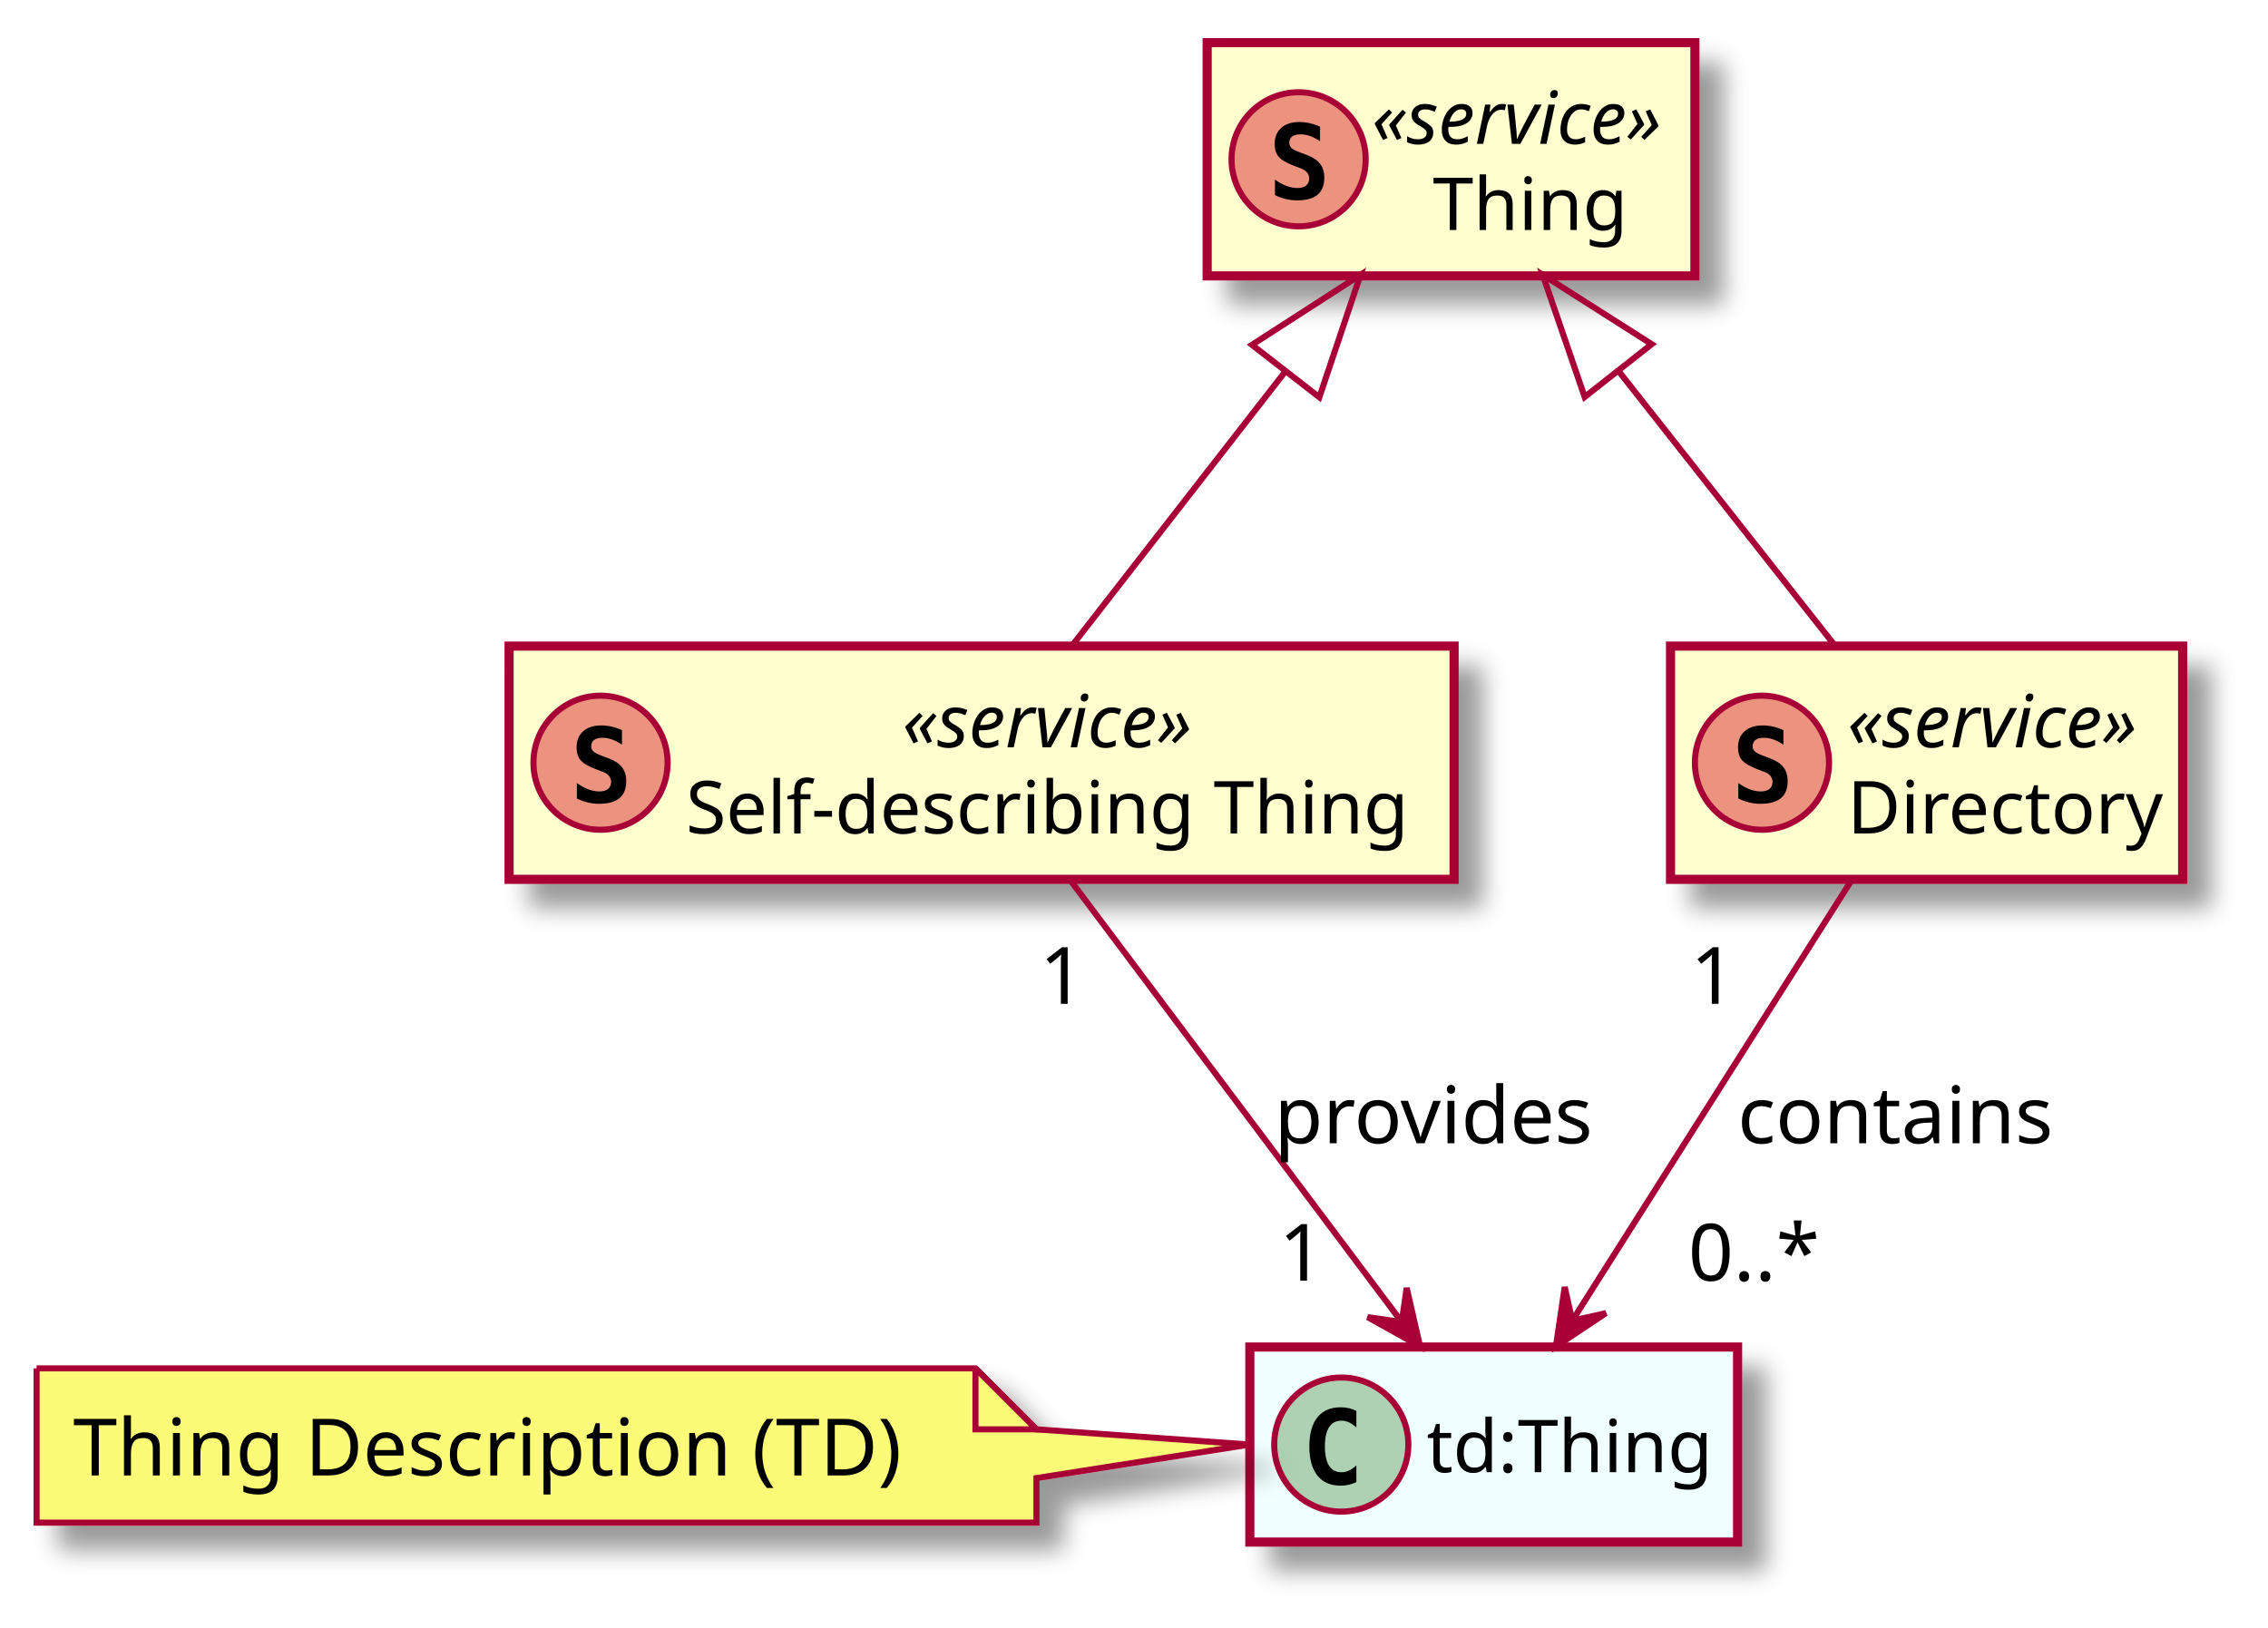
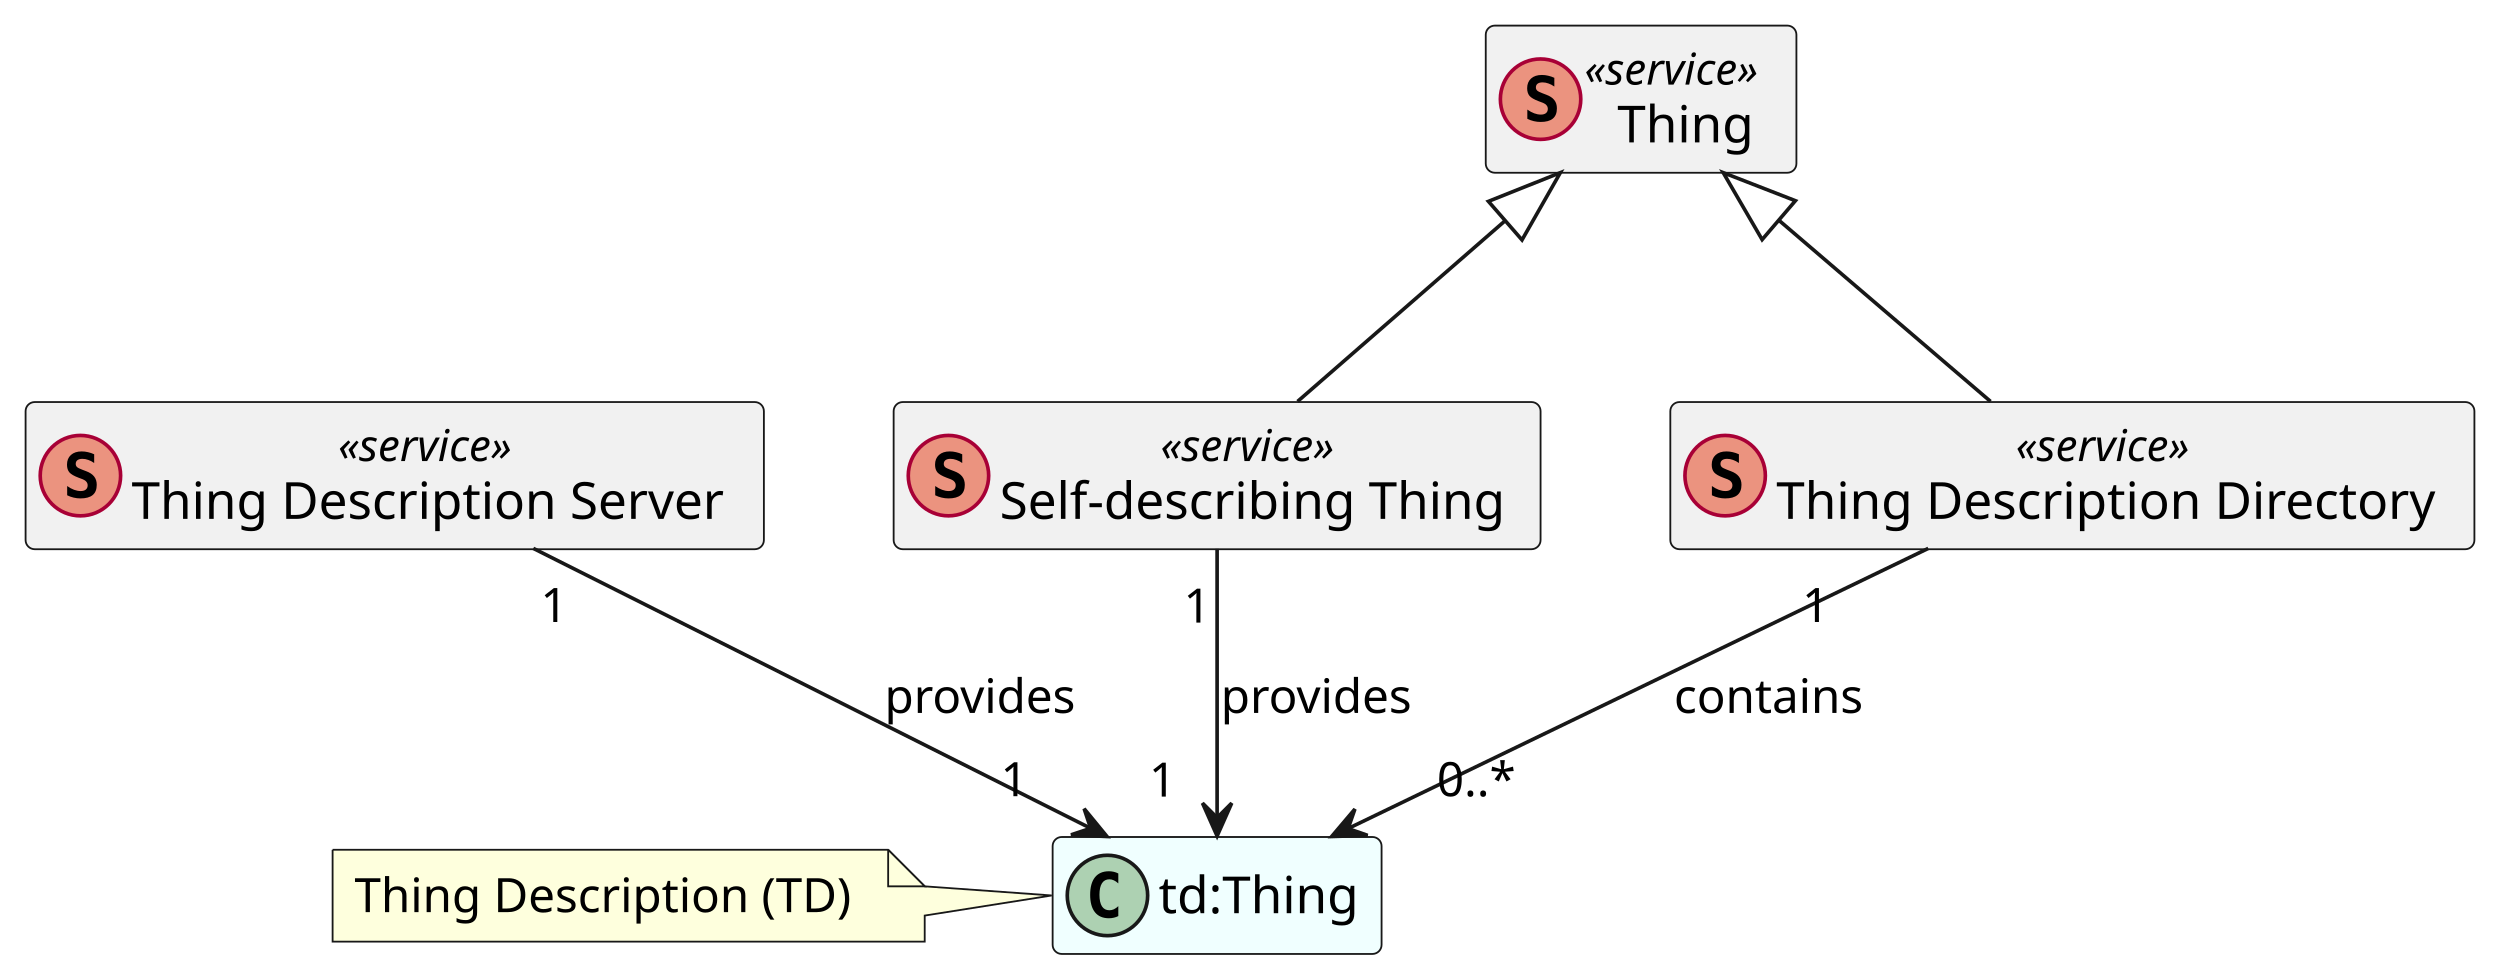
- <svg xmlns="http://www.w3.org/2000/svg" contentScriptType="application/ecmascript" contentStyleType="text/css" height="267px" preserveAspectRatio="none" style="width:372px;height:267px;" version="1.1" viewBox="0 0 372 267" width="372px" zoomAndPan="magnify">
-   <defs>
-     <filter height="300%" id="fmxq68j4rnt4g" width="300%" x="-1" y="-1">
-       <feGaussianBlur result="blurOut" stdDeviation="2.0" />
-       <feColorMatrix in="blurOut" result="blurOut2" type="matrix" values="0 0 0 0 0 0 0 0 0 0 0 0 0 0 0 0 0 0 .4 0" />
-       <feOffset dx="4.0" dy="4.0" in="blurOut2" result="blurOut3" />
-       <feBlend in="SourceGraphic" in2="blurOut3" mode="normal" />
-     </filter>
-   </defs>
+ <svg xmlns="http://www.w3.org/2000/svg" contentStyleType="text/css" height="268px" preserveAspectRatio="none" style="width:684px;height:268px;background:#FFFFFF;" version="1.1" viewBox="0 0 684 268" width="684px" zoomAndPan="magnify">
+   <defs />
  <g>
-     <rect codeLine="7" fill="#FEFECE" filter="url(#fmxq68j4rnt4g)" height="38.266" id="SelfDesc" style="stroke:#A80036;stroke-width:1.5;" width="155" x="83.5" y="106" />
-     <ellipse cx="98.5" cy="125.133" fill="#EB937F" rx="11" ry="11" style="stroke:#A80036;stroke-width:1.0;" />
-     <path d="M97.733,126.196 Q95.882,125.49 95.227,124.714 Q94.571,123.938 94.571,122.626 Q94.571,120.941 95.65,119.978 Q96.729,119.016 98.613,119.016 Q99.468,119.016 100.323,119.211 Q101.178,119.406 102.017,119.788 L102.017,122.178 Q101.228,121.622 100.415,121.332 Q99.601,121.041 98.804,121.041 Q97.916,121.041 97.443,121.398 Q96.97,121.755 96.97,122.419 Q96.97,122.934 97.314,123.27 Q97.659,123.606 98.754,124.013 L99.809,124.411 Q101.303,124.959 102.008,125.864 Q102.714,126.769 102.714,128.147 Q102.714,130.023 101.606,130.948 Q100.498,131.874 98.256,131.874 Q97.335,131.874 96.409,131.654 Q95.484,131.434 94.621,131.002 L94.621,128.47 Q95.6,129.167 96.517,129.508 Q97.435,129.848 98.331,129.848 Q99.236,129.848 99.734,129.437 Q100.232,129.026 100.232,128.288 Q100.232,127.731 99.9,127.312 Q99.568,126.893 98.937,126.652 Z " fill="#000000" />
-     <text fill="#000000" font-family="sans-serif" font-size="12" font-style="italic" lengthAdjust="spacing" textLength="52" x="148" y="122.602">«service»</text>
-     <text fill="#000000" font-family="sans-serif" font-size="12" lengthAdjust="spacing" textLength="123" x="112.5" y="136.734">Self-describing Thing</text>
-     <rect codeLine="8" fill="#FEFECE" filter="url(#fmxq68j4rnt4g)" height="38.266" id="Directory" style="stroke:#A80036;stroke-width:1.5;" width="84" x="274" y="106" />
-     <ellipse cx="289" cy="125.133" fill="#EB937F" rx="11" ry="11" style="stroke:#A80036;stroke-width:1.0;" />
-     <path d="M288.233,126.196 Q286.382,125.49 285.727,124.714 Q285.071,123.938 285.071,122.626 Q285.071,120.941 286.15,119.978 Q287.229,119.016 289.113,119.016 Q289.968,119.016 290.823,119.211 Q291.678,119.406 292.517,119.788 L292.517,122.178 Q291.728,121.622 290.915,121.332 Q290.101,121.041 289.304,121.041 Q288.416,121.041 287.943,121.398 Q287.47,121.755 287.47,122.419 Q287.47,122.934 287.814,123.27 Q288.159,123.606 289.254,124.013 L290.309,124.411 Q291.803,124.959 292.508,125.864 Q293.214,126.769 293.214,128.147 Q293.214,130.023 292.106,130.948 Q290.998,131.874 288.756,131.874 Q287.835,131.874 286.909,131.654 Q285.984,131.434 285.121,131.002 L285.121,128.47 Q286.1,129.167 287.017,129.508 Q287.935,129.848 288.831,129.848 Q289.736,129.848 290.234,129.437 Q290.732,129.026 290.732,128.288 Q290.732,127.731 290.4,127.312 Q290.068,126.893 289.437,126.652 Z " fill="#000000" />
-     <text fill="#000000" font-family="sans-serif" font-size="12" font-style="italic" lengthAdjust="spacing" textLength="52" x="303" y="122.602">«service»</text>
-     <text fill="#000000" font-family="sans-serif" font-size="12" lengthAdjust="spacing" textLength="52" x="303" y="136.734">Directory</text>
-     <rect codeLine="5" fill="#FEFECE" filter="url(#fmxq68j4rnt4g)" height="38.266" id="Thing" style="stroke:#A80036;stroke-width:1.5;" width="80" x="198" y="7" />
-     <ellipse cx="213" cy="26.133" fill="#EB937F" rx="11" ry="11" style="stroke:#A80036;stroke-width:1.0;" />
-     <path d="M212.233,27.196 Q210.382,26.49 209.727,25.714 Q209.071,24.938 209.071,23.627 Q209.071,21.941 210.15,20.979 Q211.229,20.016 213.113,20.016 Q213.968,20.016 214.823,20.211 Q215.678,20.406 216.517,20.788 L216.517,23.178 Q215.728,22.622 214.915,22.331 Q214.101,22.041 213.304,22.041 Q212.416,22.041 211.943,22.398 Q211.47,22.755 211.47,23.419 Q211.47,23.934 211.814,24.27 Q212.159,24.606 213.254,25.013 L214.309,25.411 Q215.803,25.959 216.508,26.864 Q217.214,27.769 217.214,29.146 Q217.214,31.023 216.106,31.948 Q214.998,32.873 212.756,32.873 Q211.835,32.873 210.909,32.654 Q209.984,32.434 209.121,32.002 L209.121,29.47 Q210.1,30.168 211.017,30.508 Q211.935,30.848 212.831,30.848 Q213.736,30.848 214.234,30.437 Q214.732,30.026 214.732,29.288 Q214.732,28.731 214.4,28.312 Q214.068,27.893 213.437,27.652 Z " fill="#000000" />
-     <text fill="#000000" font-family="sans-serif" font-size="12" font-style="italic" lengthAdjust="spacing" textLength="52" x="225" y="23.602">«service»</text>
-     <text fill="#000000" font-family="sans-serif" font-size="12" lengthAdjust="spacing" textLength="32" x="235" y="37.734">Thing</text>
-     <rect codeLine="11" fill="#F0FFFF" filter="url(#fmxq68j4rnt4g)" height="32" id="TD" style="stroke:#A80036;stroke-width:1.5;" width="80" x="205" y="221" />
-     <ellipse cx="220" cy="237" fill="#ADD1B2" rx="11" ry="11" style="stroke:#A80036;stroke-width:1.0;" />
-     <path d="M222.473,243.143 Q221.892,243.442 221.253,243.591 Q220.614,243.741 219.908,243.741 Q217.401,243.741 216.082,242.089 Q214.762,240.437 214.762,237.316 Q214.762,234.186 216.082,232.535 Q217.401,230.883 219.908,230.883 Q220.614,230.883 221.261,231.032 Q221.909,231.182 222.473,231.481 L222.473,234.203 Q221.842,233.622 221.249,233.352 Q220.655,233.083 220.024,233.083 Q218.68,233.083 217.995,234.149 Q217.31,235.216 217.31,237.316 Q217.31,239.408 217.995,240.474 Q218.68,241.541 220.024,241.541 Q220.655,241.541 221.249,241.271 Q221.842,241.001 222.473,240.42 Z " fill="#000000" />
-     <text fill="#000000" font-family="sans-serif" font-size="12" lengthAdjust="spacing" textLength="48" x="234" y="241.535">td:Thing</text>
-     <path d="M6,224.5 L6,249.81 A0,0 0 0 0 6,249.81 L170,249.81 A0,0 0 0 0 170,249.81 L170,242.5 L204.959,237 L170,234.5 L170,234.5 L160,224.5 L6,224.5 A0,0 0 0 0 6,224.5 " fill="#FBFB77" filter="url(#fmxq68j4rnt4g)" style="stroke:#A80036;stroke-width:1.0;" />
-     <path d="M160,224.5 L160,234.5 L170,234.5 L160,224.5 " fill="#FBFB77" style="stroke:#A80036;stroke-width:1.0;" />
-     <text fill="#000000" font-family="sans-serif" font-size="13" lengthAdjust="spacing" textLength="143" x="12" y="242.068">Thing Description (TD)</text>
-     <path codeLine="15" d="M210.784,60.992 C199.012,76.127 185.697,93.247 175.801,105.97 " fill="none" id="Thing-backto-SelfDesc" style="stroke:#A80036;stroke-width:1.0;" />
-     <polygon fill="none" points="205.349,56.578,223.154,45.088,216.4,65.173,205.349,56.578" style="stroke:#A80036;stroke-width:1.0;" />
-     <path codeLine="16" d="M265.57,60.992 C277.494,76.127 290.982,93.247 301.007,105.97 " fill="none" id="Thing-backto-Directory" style="stroke:#A80036;stroke-width:1.0;" />
-     <polygon fill="none" points="259.918,65.13,253.039,45.088,270.915,56.466,259.918,65.13" style="stroke:#A80036;stroke-width:1.0;" />
-     <path codeLine="17" d="M175.44,144.254 C190.593,164.457 214.313,196.084 229.759,216.679 " fill="none" id="SelfDesc-to-TD" style="stroke:#A80036;stroke-width:1.0;" />
-     <polygon fill="#A80036" points="232.924,220.898,230.724,211.298,229.924,216.898,224.324,216.098,232.924,220.898" style="stroke:#A80036;stroke-width:1.0;" />
-     <text fill="#000000" font-family="sans-serif" font-size="13" lengthAdjust="spacing" textLength="54" x="209" y="187.568">provides</text>
-     <text fill="#000000" font-family="sans-serif" font-size="13" lengthAdjust="spacing" textLength="8" x="170.507" y="164.687">1</text>
-     <text fill="#000000" font-family="sans-serif" font-size="13" lengthAdjust="spacing" textLength="8" x="209.771" y="210.114">1</text>
-     <path codeLine="18" d="M303.795,144.254 C291.041,164.372 271.105,195.82 258.046,216.42 " fill="none" id="Directory-to-TD" style="stroke:#A80036;stroke-width:1.0;" />
-     <polygon fill="#A80036" points="255.207,220.898,263.405,215.439,257.885,216.675,256.648,211.155,255.207,220.898" style="stroke:#A80036;stroke-width:1.0;" />
-     <text fill="#000000" font-family="sans-serif" font-size="13" lengthAdjust="spacing" textLength="54" x="285" y="187.568">contains</text>
-     <text fill="#000000" font-family="sans-serif" font-size="13" lengthAdjust="spacing" textLength="8" x="277.272" y="164.687">1</text>
-     <text fill="#000000" font-family="sans-serif" font-size="13" lengthAdjust="spacing" textLength="22" x="276.9" y="210.114">0..*</text>
+     <g id="elem_Server">
+       <rect codeLine="7" fill="#F1F1F1" height="40.266" id="Server" rx="2.5" ry="2.5" style="stroke:#181818;stroke-width:0.5;" width="202" x="7" y="110" />
+       <ellipse cx="22" cy="130.133" fill="#EB937F" rx="11" ry="11" style="stroke:#A80036;stroke-width:1.0;" />
+       <path d="M21.484,130.695 Q19.625,129.992 18.969,129.227 Q18.328,128.445 18.328,127.133 Q18.328,125.445 19.406,124.477 Q20.484,123.508 22.359,123.508 Q23.219,123.508 24.062,123.711 Q24.922,123.898 25.766,124.289 L25.766,126.68 Q24.984,126.117 24.156,125.836 Q23.344,125.539 22.547,125.539 Q21.672,125.539 21.188,125.898 Q20.719,126.258 20.719,126.914 Q20.719,127.43 21.062,127.773 Q21.406,128.102 22.5,128.508 L23.562,128.914 Q25.047,129.461 25.75,130.367 Q26.469,131.273 26.469,132.648 Q26.469,134.523 25.359,135.445 Q24.25,136.367 22,136.367 Q21.078,136.367 20.156,136.148 Q19.234,135.93 18.375,135.508 L18.375,132.977 Q19.344,133.664 20.266,134.008 Q21.188,134.352 22.078,134.352 Q22.984,134.352 23.484,133.945 Q23.984,133.523 23.984,132.789 Q23.984,132.227 23.641,131.82 Q23.312,131.398 22.688,131.148 L21.484,130.695 Z " fill="#000000" />
+       <text fill="#000000" font-family="sans-serif" font-size="12" font-style="italic" lengthAdjust="spacing" textLength="57" x="92.5" y="126.139">«service»</text>
+       <text fill="#000000" font-family="sans-serif" font-size="14" lengthAdjust="spacing" textLength="170" x="36" y="141.964">Thing Description Server</text>
+     </g>
+     <g id="elem_SelfDesc">
+       <rect codeLine="8" fill="#F1F1F1" height="40.266" id="SelfDesc" rx="2.5" ry="2.5" style="stroke:#181818;stroke-width:0.5;" width="177" x="244.5" y="110" />
+       <ellipse cx="259.5" cy="130.133" fill="#EB937F" rx="11" ry="11" style="stroke:#A80036;stroke-width:1.0;" />
+       <path d="M258.984,130.695 Q257.125,129.992 256.469,129.227 Q255.828,128.445 255.828,127.133 Q255.828,125.445 256.906,124.477 Q257.984,123.508 259.859,123.508 Q260.719,123.508 261.562,123.711 Q262.422,123.898 263.266,124.289 L263.266,126.68 Q262.484,126.117 261.656,125.836 Q260.844,125.539 260.047,125.539 Q259.172,125.539 258.688,125.898 Q258.219,126.258 258.219,126.914 Q258.219,127.43 258.562,127.773 Q258.906,128.102 260,128.508 L261.062,128.914 Q262.547,129.461 263.25,130.367 Q263.969,131.273 263.969,132.648 Q263.969,134.523 262.859,135.445 Q261.75,136.367 259.5,136.367 Q258.578,136.367 257.656,136.148 Q256.734,135.93 255.875,135.508 L255.875,132.977 Q256.844,133.664 257.766,134.008 Q258.688,134.352 259.578,134.352 Q260.484,134.352 260.984,133.945 Q261.484,133.523 261.484,132.789 Q261.484,132.227 261.141,131.82 Q260.812,131.398 260.188,131.148 L258.984,130.695 Z " fill="#000000" />
+       <text fill="#000000" font-family="sans-serif" font-size="12" font-style="italic" lengthAdjust="spacing" textLength="57" x="317.5" y="126.139">«service»</text>
+       <text fill="#000000" font-family="sans-serif" font-size="14" lengthAdjust="spacing" textLength="145" x="273.5" y="141.964">Self-describing Thing</text>
+     </g>
+     <g id="elem_Directory">
+       <rect codeLine="9" fill="#F1F1F1" height="40.266" id="Directory" rx="2.5" ry="2.5" style="stroke:#181818;stroke-width:0.5;" width="220" x="457" y="110" />
+       <ellipse cx="472" cy="130.133" fill="#EB937F" rx="11" ry="11" style="stroke:#A80036;stroke-width:1.0;" />
+       <path d="M471.484,130.695 Q469.625,129.992 468.969,129.227 Q468.328,128.445 468.328,127.133 Q468.328,125.445 469.406,124.477 Q470.484,123.508 472.359,123.508 Q473.219,123.508 474.062,123.711 Q474.922,123.898 475.766,124.289 L475.766,126.68 Q474.984,126.117 474.156,125.836 Q473.344,125.539 472.547,125.539 Q471.672,125.539 471.188,125.898 Q470.719,126.258 470.719,126.914 Q470.719,127.43 471.062,127.773 Q471.406,128.102 472.5,128.508 L473.562,128.914 Q475.047,129.461 475.75,130.367 Q476.469,131.273 476.469,132.648 Q476.469,134.523 475.359,135.445 Q474.25,136.367 472,136.367 Q471.078,136.367 470.156,136.148 Q469.234,135.93 468.375,135.508 L468.375,132.977 Q469.344,133.664 470.266,134.008 Q471.188,134.352 472.078,134.352 Q472.984,134.352 473.484,133.945 Q473.984,133.523 473.984,132.789 Q473.984,132.227 473.641,131.82 Q473.312,131.398 472.688,131.148 L471.484,130.695 Z " fill="#000000" />
+       <text fill="#000000" font-family="sans-serif" font-size="12" font-style="italic" lengthAdjust="spacing" textLength="57" x="551.5" y="126.139">«service»</text>
+       <text fill="#000000" font-family="sans-serif" font-size="14" lengthAdjust="spacing" textLength="188" x="486" y="141.964">Thing Description Directory</text>
+     </g>
+     <g id="elem_Thing">
+       <rect codeLine="5" fill="#F1F1F1" height="40.266" id="Thing" rx="2.5" ry="2.5" style="stroke:#181818;stroke-width:0.5;" width="85" x="406.5" y="7" />
+       <ellipse cx="421.5" cy="27.133" fill="#EB937F" rx="11" ry="11" style="stroke:#A80036;stroke-width:1.0;" />
+       <path d="M420.984,27.695 Q419.125,26.992 418.469,26.227 Q417.828,25.445 417.828,24.133 Q417.828,22.445 418.906,21.477 Q419.984,20.508 421.859,20.508 Q422.719,20.508 423.562,20.711 Q424.422,20.898 425.266,21.289 L425.266,23.68 Q424.484,23.117 423.656,22.836 Q422.844,22.539 422.047,22.539 Q421.172,22.539 420.688,22.898 Q420.219,23.258 420.219,23.914 Q420.219,24.43 420.562,24.773 Q420.906,25.102 422,25.508 L423.062,25.914 Q424.547,26.461 425.25,27.367 Q425.969,28.273 425.969,29.648 Q425.969,31.523 424.859,32.445 Q423.75,33.367 421.5,33.367 Q420.578,33.367 419.656,33.148 Q418.734,32.93 417.875,32.508 L417.875,29.977 Q418.844,30.664 419.766,31.008 Q420.688,31.352 421.578,31.352 Q422.484,31.352 422.984,30.945 Q423.484,30.523 423.484,29.789 Q423.484,29.227 423.141,28.82 Q422.812,28.398 422.188,28.148 L420.984,27.695 Z " fill="#000000" />
+       <text fill="#000000" font-family="sans-serif" font-size="12" font-style="italic" lengthAdjust="spacing" textLength="57" x="433.5" y="23.139">«service»</text>
+       <text fill="#000000" font-family="sans-serif" font-size="14" lengthAdjust="spacing" textLength="39" x="442.5" y="38.964">Thing</text>
+     </g>
+     <g id="elem_TD">
+       <rect codeLine="12" fill="#F0FFFF" height="32" id="TD" rx="2.5" ry="2.5" style="stroke:#181818;stroke-width:0.5;" width="90" x="288" y="229" />
+       <ellipse cx="303" cy="245" fill="#ADD1B2" rx="11" ry="11" style="stroke:#181818;stroke-width:1.0;" />
+       <path d="M305.969,250.641 Q305.391,250.938 304.75,251.078 Q304.109,251.234 303.406,251.234 Q300.906,251.234 299.578,249.594 Q298.266,247.938 298.266,244.812 Q298.266,241.688 299.578,240.031 Q300.906,238.375 303.406,238.375 Q304.109,238.375 304.75,238.531 Q305.406,238.688 305.969,238.984 L305.969,241.703 Q305.344,241.125 304.75,240.859 Q304.156,240.578 303.531,240.578 Q302.188,240.578 301.5,241.656 Q300.812,242.719 300.812,244.812 Q300.812,246.906 301.5,247.984 Q302.188,249.047 303.531,249.047 Q304.156,249.047 304.75,248.781 Q305.344,248.5 305.969,247.922 L305.969,250.641 Z " fill="#000000" />
+       <text fill="#000000" font-family="sans-serif" font-size="14" lengthAdjust="spacing" textLength="58" x="317" y="249.847">td:Thing</text>
+     </g>
+     <g id="elem_GMN9">
+       <path d="M91,232.5 L91,257.633 A0,0 0 0 0 91,257.633 L253,257.633 A0,0 0 0 0 253,257.633 L253,250.5 L287.76,245 L253,242.5 L253,242.5 L243,232.5 L91,232.5 A0,0 0 0 0 91,232.5 " fill="#FEFFDD" style="stroke:#181818;stroke-width:0.5;" />
+       <path d="M243,232.5 L243,242.5 L253,242.5 L243,232.5 " fill="#FEFFDD" style="stroke:#181818;stroke-width:0.5;" />
+       <text fill="#000000" font-family="sans-serif" font-size="13" lengthAdjust="spacing" textLength="141" x="97" y="249.567">Thing Description (TD)</text>
+     </g>
+     <g id="link_Thing_SelfDesc">
+       <path codeLine="16" d="M411.57,60.59 C392.9,76.85 370.95,95.95 355.01,109.84 " fill="none" id="Thing-backto-SelfDesc" style="stroke:#181818;stroke-width:1.0;" />
+       <polygon fill="none" points="407.23,55.09,426.91,47.24,416.42,65.65,407.23,55.09" style="stroke:#181818;stroke-width:1.0;" />
+     </g>
+     <g id="link_Thing_Directory">
+       <path codeLine="17" d="M486.79,60.34 C505.84,76.66 528.31,95.88 544.61,109.84 " fill="none" id="Thing-backto-Directory" style="stroke:#181818;stroke-width:1.0;" />
+       <polygon fill="none" points="482.12,65.56,471.47,47.24,491.22,54.92,482.12,65.56" style="stroke:#181818;stroke-width:1.0;" />
+     </g>
+     <g id="link_SelfDesc_TD">
+       <path codeLine="18" d="M333,150.17 C333,170.6 333,202.83 333,223.69 " fill="none" id="SelfDesc-to-TD" style="stroke:#181818;stroke-width:1.0;" />
+       <polygon fill="#181818" points="333,228.73,337,219.73,333,223.73,329,219.73,333,228.73" style="stroke:#181818;stroke-width:1.0;" />
+       <text fill="#000000" font-family="sans-serif" font-size="13" lengthAdjust="spacing" textLength="54" x="334" y="195.067">provides</text>
+       <text fill="#000000" font-family="sans-serif" font-size="13" lengthAdjust="spacing" textLength="8" x="323.825" y="170.345">1</text>
+       <text fill="#000000" font-family="sans-serif" font-size="13" lengthAdjust="spacing" textLength="8" x="314.35" y="217.945">1</text>
+     </g>
+     <g id="link_Server_TD">
+       <path codeLine="19" d="M145.91,150.04 C188.48,171.42 256.98,205.82 298.23,226.54 " fill="none" id="Server-to-TD" style="stroke:#181818;stroke-width:1.0;" />
+       <polygon fill="#181818" points="302.87,228.87,296.619,221.259,298.401,226.628,293.032,228.41,302.87,228.87" style="stroke:#181818;stroke-width:1.0;" />
+       <text fill="#000000" font-family="sans-serif" font-size="13" lengthAdjust="spacing" textLength="54" x="242" y="195.067">provides</text>
+       <text fill="#000000" font-family="sans-serif" font-size="13" lengthAdjust="spacing" textLength="8" x="147.871" y="170.177">1</text>
+       <text fill="#000000" font-family="sans-serif" font-size="13" lengthAdjust="spacing" textLength="8" x="273.763" y="217.837">1</text>
+     </g>
+     <g id="link_Directory_TD">
+       <path codeLine="20" d="M527.57,150.04 C483.21,171.46 411.77,205.96 368.9,226.66 " fill="none" id="Directory-to-TD" style="stroke:#181818;stroke-width:1.0;" />
+       <polygon fill="#181818" points="364.34,228.87,374.184,228.561,368.843,226.697,370.707,221.356,364.34,228.87" style="stroke:#181818;stroke-width:1.0;" />
+       <text fill="#000000" font-family="sans-serif" font-size="13" lengthAdjust="spacing" textLength="54" x="458" y="195.067">contains</text>
+       <text fill="#000000" font-family="sans-serif" font-size="13" lengthAdjust="spacing" textLength="8" x="493.05" y="170.177">1</text>
+       <text fill="#000000" font-family="sans-serif" font-size="13" lengthAdjust="spacing" textLength="23" x="393.129" y="217.837">0..*</text>
+     </g>
  </g>
</svg>
